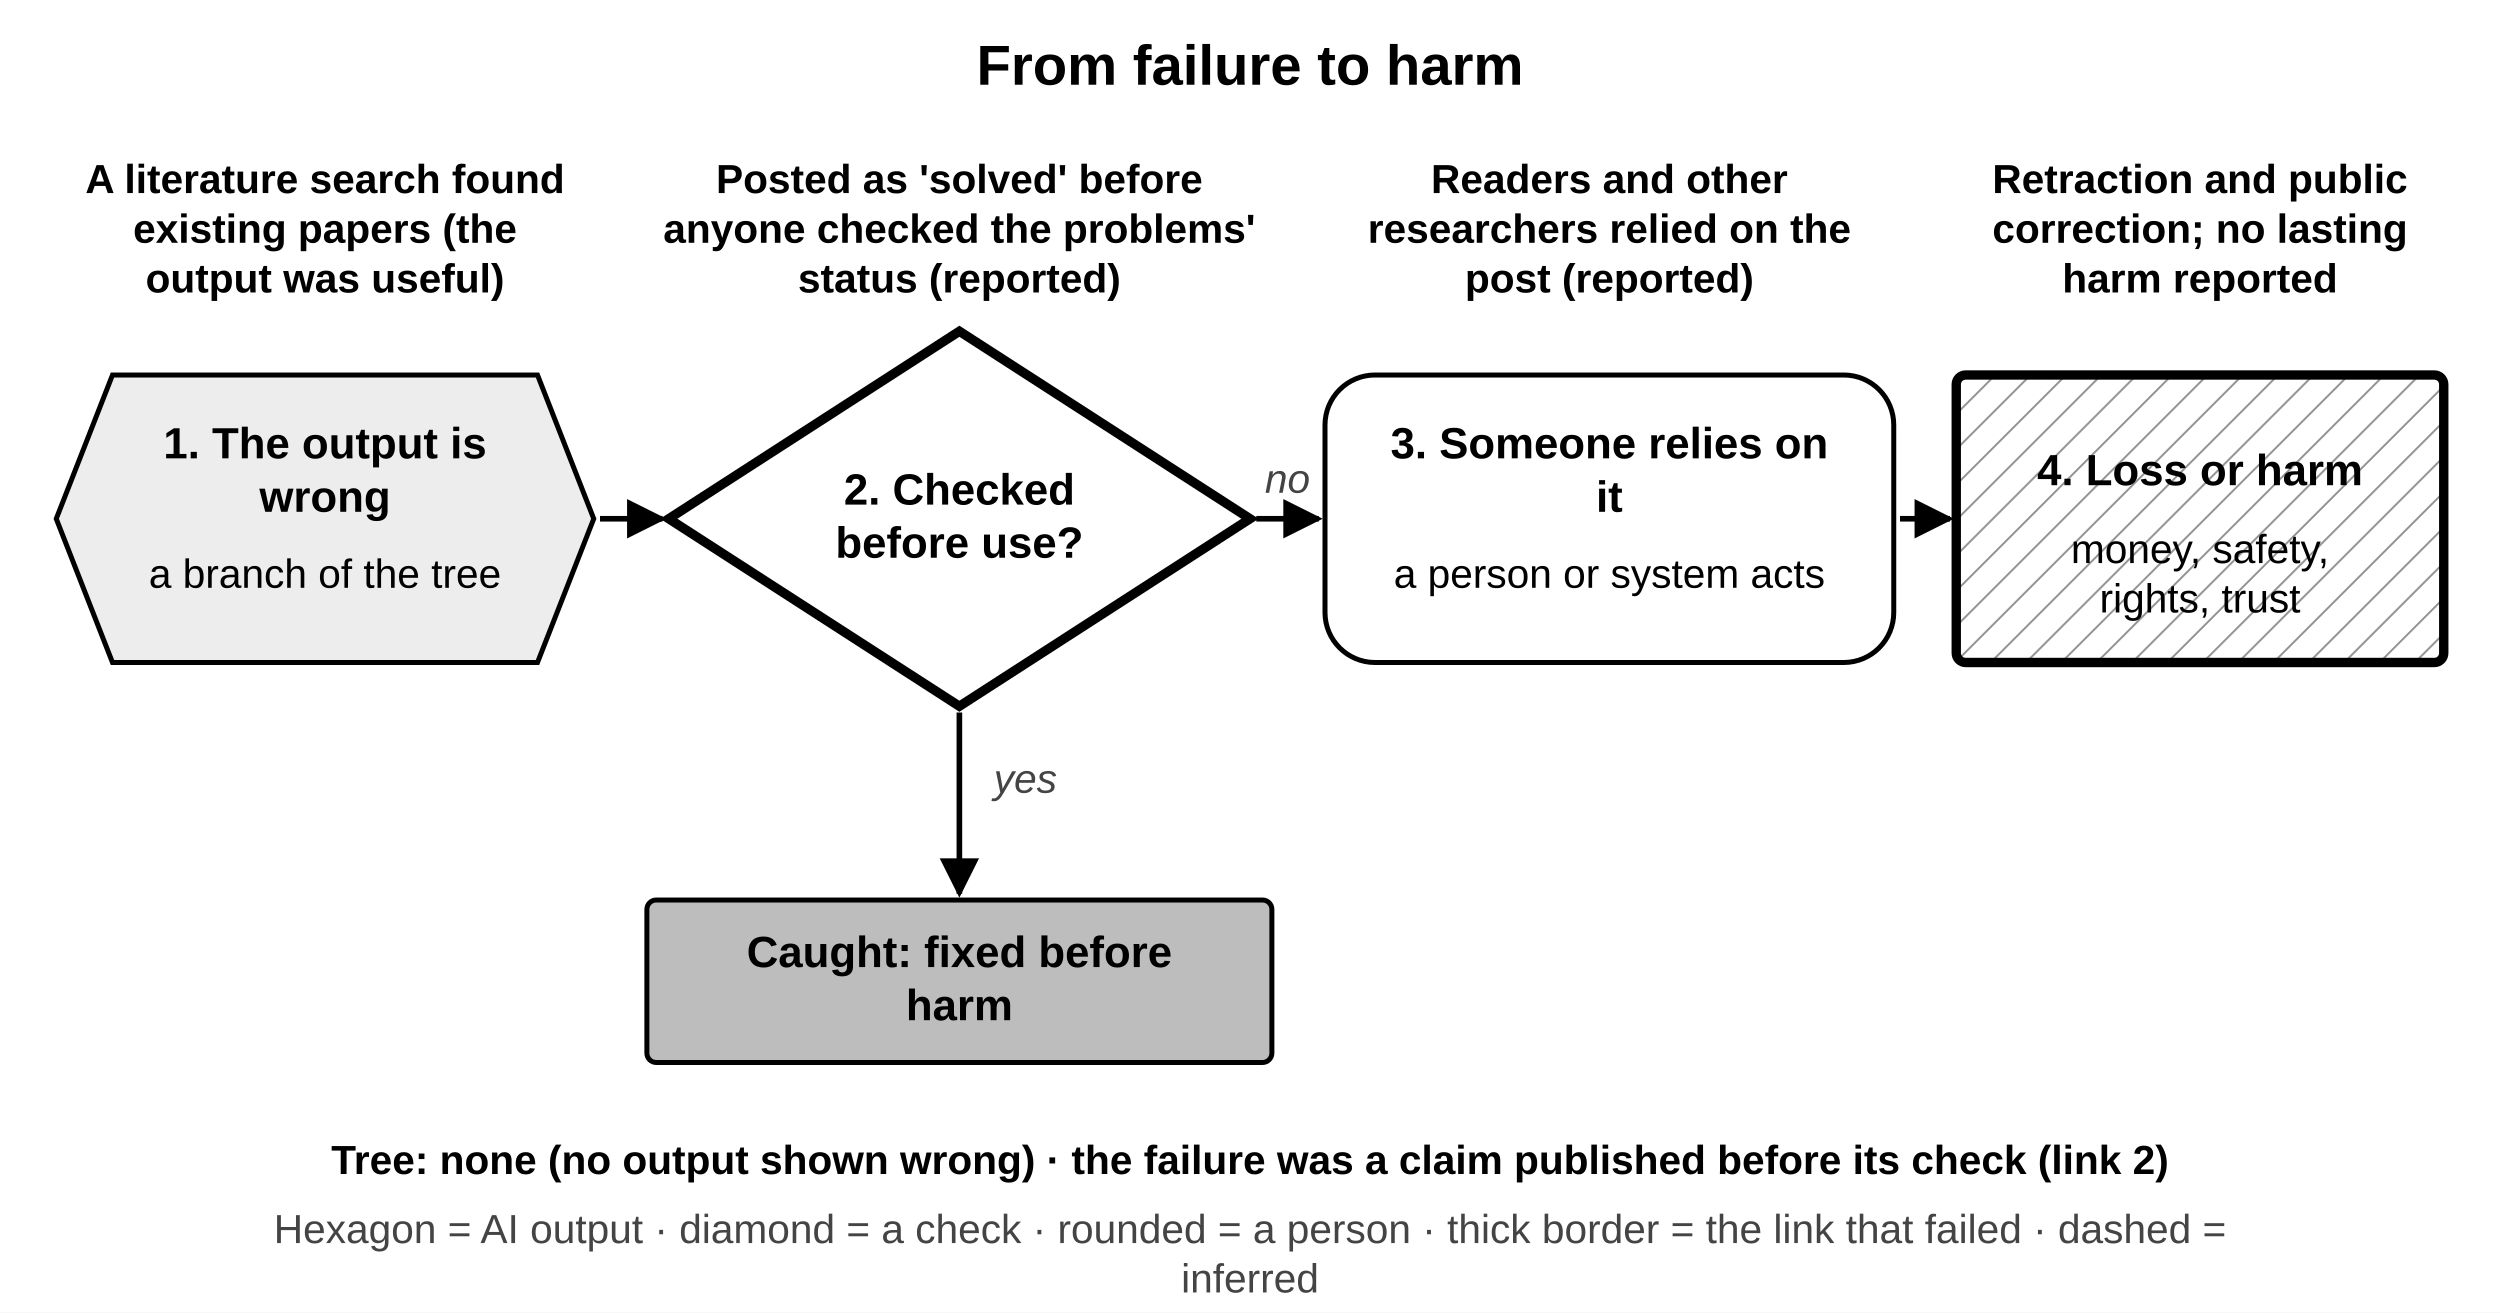
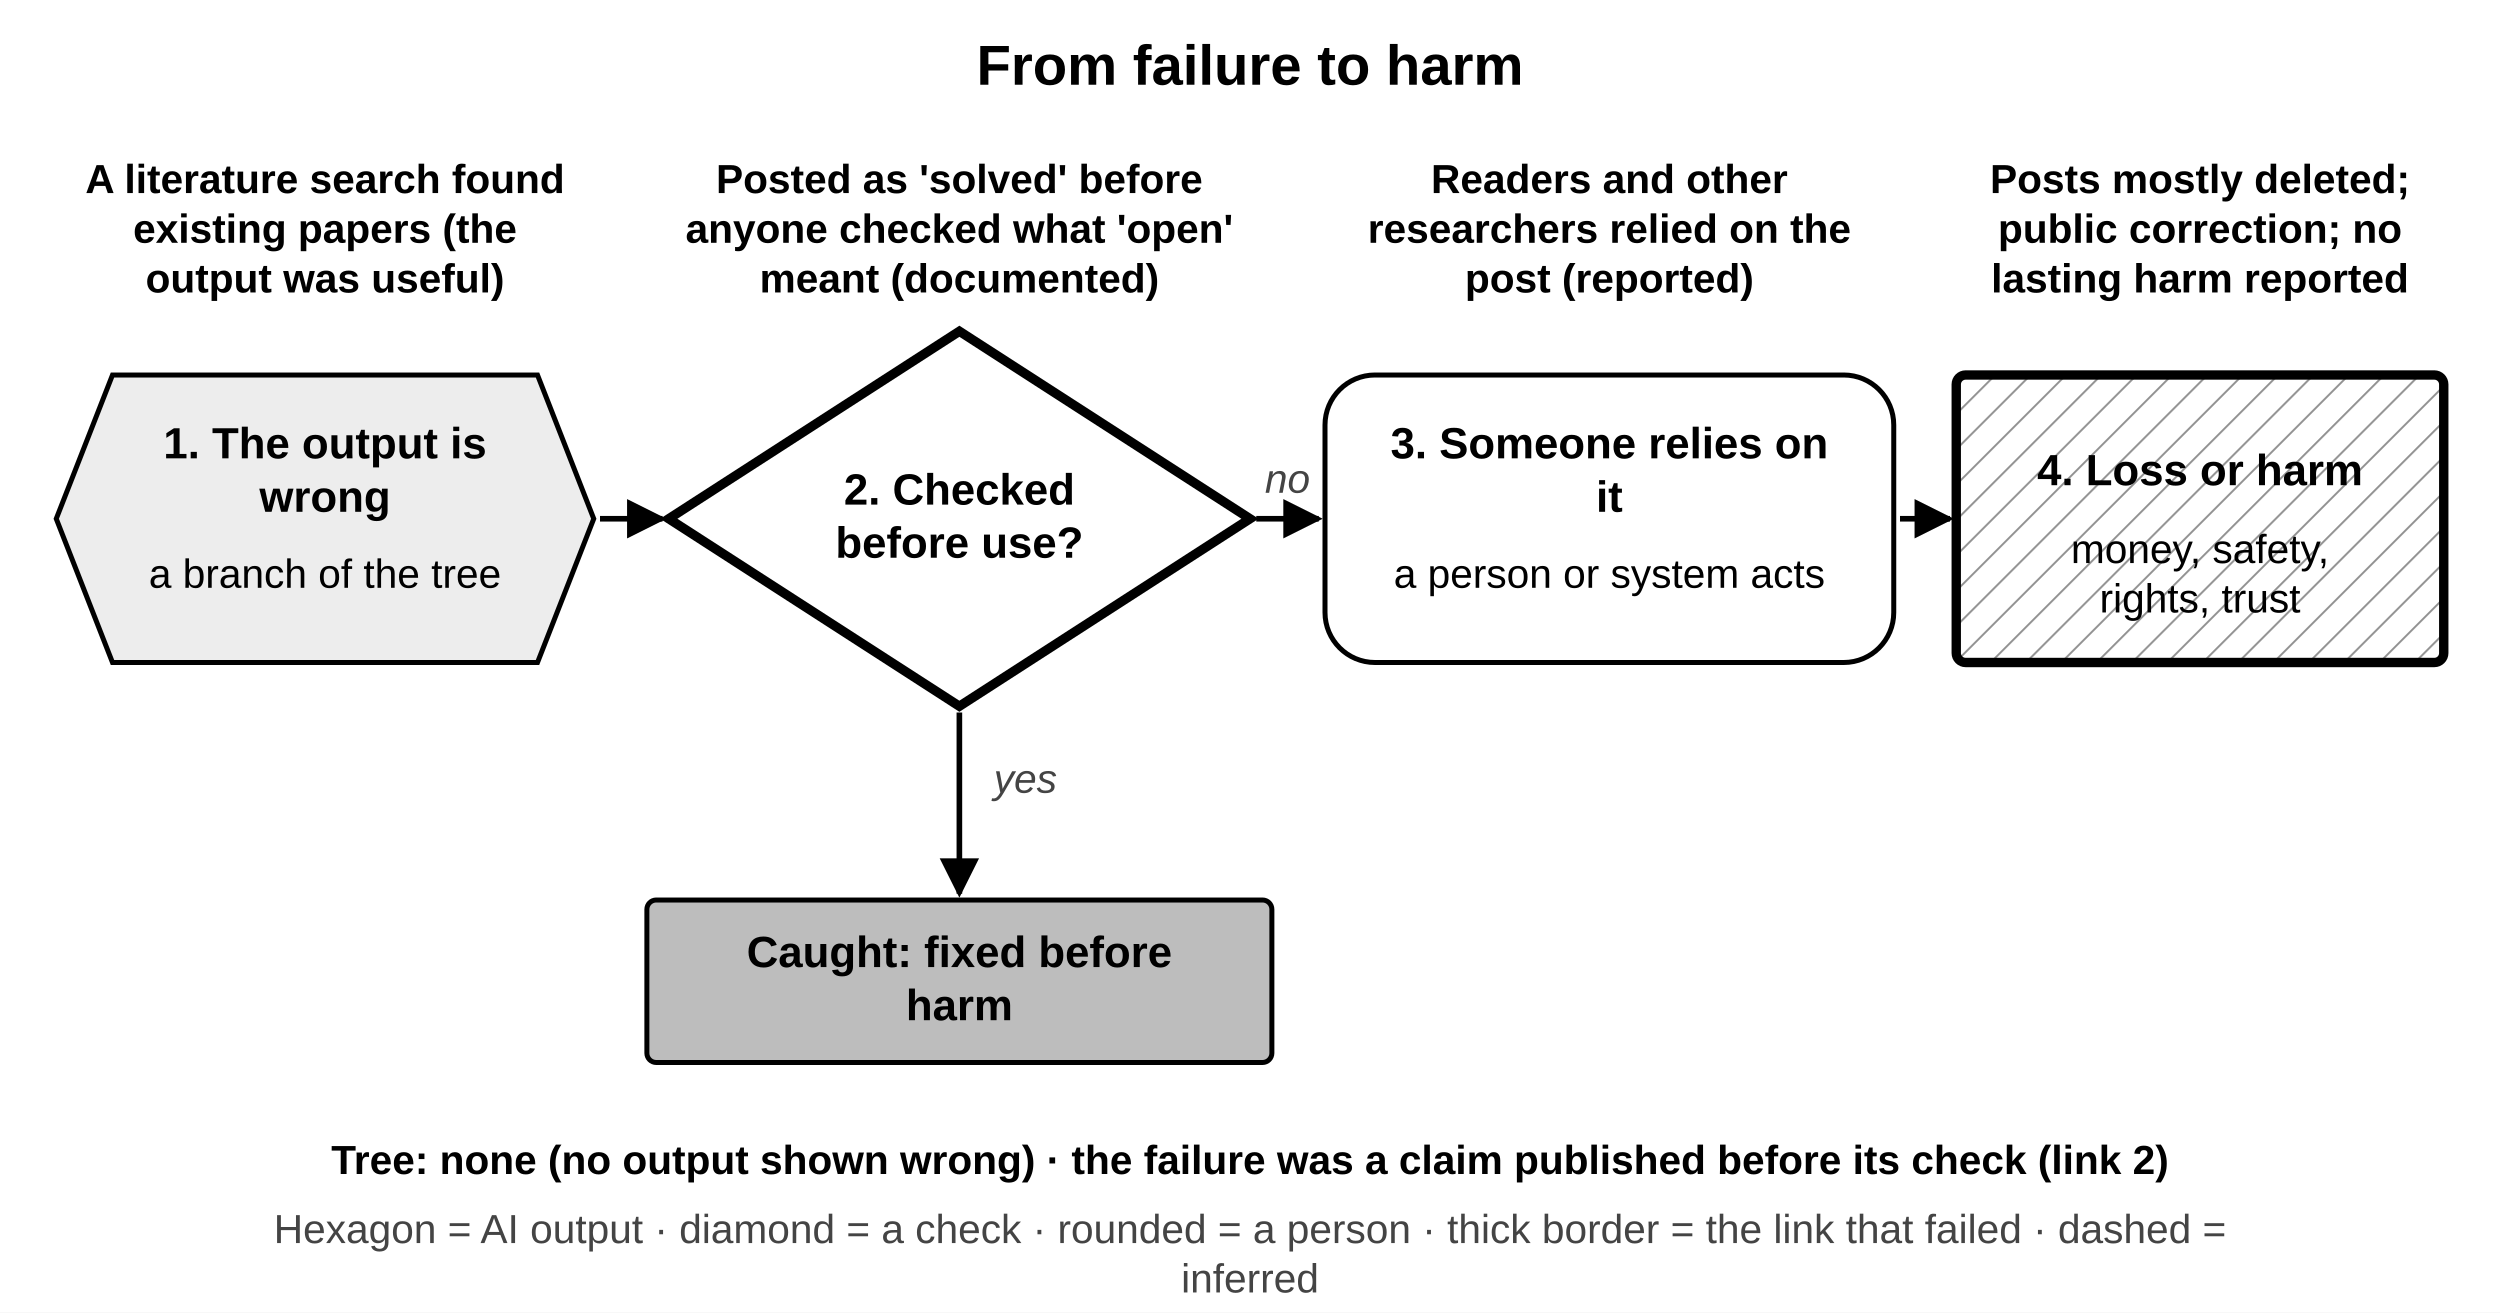
<svg xmlns="http://www.w3.org/2000/svg" viewBox="0 0 800 420" width="800" height="420" role="img" font-family="'Source Sans 3', 'Source Sans Pro', 'Helvetica Neue', Arial, sans-serif">
  <defs>
    <marker id="arrow-gray" viewBox="0 0 10 10" refX="9" refY="5" markerWidth="7" markerHeight="7" orient="auto-start-reverse">
      <path d="M0,0 L10,5 L0,10 z" fill="#000000" />
    </marker>
    <pattern id="hatch" patternUnits="userSpaceOnUse" width="8" height="8" patternTransform="rotate(45)">
      <rect width="8" height="8" fill="#FFFFFF" />
      <line x1="0" y1="0" x2="0" y2="8" stroke="#9A9A9A" stroke-width="1.3" />
    </pattern>
    <pattern id="dots" patternUnits="userSpaceOnUse" width="7" height="7">
      <rect width="7" height="7" fill="#FFFFFF" />
      <circle cx="3.5" cy="3.5" r="1.2" fill="#000" />
    </pattern>
  </defs>
  <rect width="800" height="420" fill="#FFFFFF" />
  <text x="400.0" y="22.0" font-size="18" font-weight="700" text-anchor="middle" dominant-baseline="middle" fill="#000000" style="">From failure to harm</text>
  <polygon points="36.0,120.0 172.0,120.0 190.0,166.0 172.0,212.0 36.0,212.0 18.0,166.0" fill="#EDEDED" stroke="#000000" stroke-width="1.6" />
  <text x="104.0" y="142.7" font-size="14" font-weight="600" text-anchor="middle" dominant-baseline="middle" fill="#000000" style="">1. The output is</text>
  <text x="104.0" y="159.8" font-size="14" font-weight="600" text-anchor="middle" dominant-baseline="middle" fill="#000000" style="">wrong</text>
  <text x="104.0" y="184.4" font-size="13" font-weight="normal" text-anchor="middle" dominant-baseline="middle" fill="#000000" style="">a branch of the tree</text>
  <path d="M192.0,166.0 L212.0,166.0" fill="none" stroke="#000000" stroke-width="1.8" marker-end="url(#arrow-gray)" />
  <text x="104.0" y="58.1" font-size="13" font-weight="600" text-anchor="middle" dominant-baseline="middle" fill="#000000" style="">A literature search found</text>
  <text x="104.0" y="74.0" font-size="13" font-weight="600" text-anchor="middle" dominant-baseline="middle" fill="#000000" style="">existing papers (the</text>
  <text x="104.0" y="89.9" font-size="13" font-weight="600" text-anchor="middle" dominant-baseline="middle" fill="#000000" style="">output was useful)</text>
  <polygon points="307.0,106.0 400.0,166.0 307.0,226.0 214.0,166.0" fill="#FFFFFF" stroke="#000000" stroke-width="3" />
  <text x="307.0" y="157.5" font-size="14" font-weight="600" text-anchor="middle" dominant-baseline="middle" fill="#000000" style="">2. Checked</text>
  <text x="307.0" y="174.5" font-size="14" font-weight="600" text-anchor="middle" dominant-baseline="middle" fill="#000000" style="">before use?</text>
  <path d="M402.0,166.0 L422.0,166.0" fill="none" stroke="#000000" stroke-width="1.8" marker-end="url(#arrow-gray)" />
  <text x="412.0" y="154.0" font-size="13" font-weight="normal" text-anchor="middle" dominant-baseline="middle" fill="#444444" style="font-style:italic;">no</text>
  <text x="307.0" y="58.1" font-size="13" font-weight="600" text-anchor="middle" dominant-baseline="middle" fill="#000000" style="">Posted as 'solved' before</text>
-   <text x="307.0" y="74.0" font-size="13" font-weight="600" text-anchor="middle" dominant-baseline="middle" fill="#000000" style="">anyone checked the problems'</text>
-   <text x="307.0" y="89.9" font-size="13" font-weight="600" text-anchor="middle" dominant-baseline="middle" fill="#000000" style="">status (reported)</text>
+   <text x="307.0" y="74.0" font-size="13" font-weight="600" text-anchor="middle" dominant-baseline="middle" fill="#000000" style="">anyone checked what 'open'</text>
+   <text x="307.0" y="89.9" font-size="13" font-weight="600" text-anchor="middle" dominant-baseline="middle" fill="#000000" style="">meant (documented)</text>
  <rect x="424" y="120" width="182" height="92" rx="16" fill="#FFFFFF" stroke="#000000" stroke-width="1.6" />
  <text x="515.0" y="142.7" font-size="14" font-weight="600" text-anchor="middle" dominant-baseline="middle" fill="#000000" style="">3. Someone relies on</text>
  <text x="515.0" y="159.8" font-size="14" font-weight="600" text-anchor="middle" dominant-baseline="middle" fill="#000000" style="">it</text>
  <text x="515.0" y="184.4" font-size="13" font-weight="normal" text-anchor="middle" dominant-baseline="middle" fill="#000000" style="">a person or system acts</text>
  <path d="M608.0,166.0 L624.0,166.0" fill="none" stroke="#000000" stroke-width="1.8" marker-end="url(#arrow-gray)" />
  <text x="515.0" y="58.1" font-size="13" font-weight="600" text-anchor="middle" dominant-baseline="middle" fill="#000000" style="">Readers and other</text>
  <text x="515.0" y="74.0" font-size="13" font-weight="600" text-anchor="middle" dominant-baseline="middle" fill="#000000" style="">researchers relied on the</text>
  <text x="515.0" y="89.9" font-size="13" font-weight="600" text-anchor="middle" dominant-baseline="middle" fill="#000000" style="">post (reported)</text>
  <rect x="626" y="120" width="156" height="92" rx="3" fill="url(#hatch)" stroke="#000000" stroke-width="3" />
  <text x="704.0" y="151.3" font-size="14" font-weight="600" text-anchor="middle" dominant-baseline="middle" fill="#000000" style="">4. Loss or harm</text>
  <text x="704.0" y="176.5" font-size="13" font-weight="normal" text-anchor="middle" dominant-baseline="middle" fill="#000000" style="">money, safety,</text>
  <text x="704.0" y="192.3" font-size="13" font-weight="normal" text-anchor="middle" dominant-baseline="middle" fill="#000000" style="">rights, trust</text>
-   <text x="704.0" y="58.1" font-size="13" font-weight="600" text-anchor="middle" dominant-baseline="middle" fill="#000000" style="">Retraction and public</text>
-   <text x="704.0" y="74.0" font-size="13" font-weight="600" text-anchor="middle" dominant-baseline="middle" fill="#000000" style="">correction; no lasting</text>
-   <text x="704.0" y="89.9" font-size="13" font-weight="600" text-anchor="middle" dominant-baseline="middle" fill="#000000" style="">harm reported</text>
+   <text x="704.0" y="58.1" font-size="13" font-weight="600" text-anchor="middle" dominant-baseline="middle" fill="#000000" style="">Posts mostly deleted;</text>
+   <text x="704.0" y="74.0" font-size="13" font-weight="600" text-anchor="middle" dominant-baseline="middle" fill="#000000" style="">public correction; no</text>
+   <text x="704.0" y="89.9" font-size="13" font-weight="600" text-anchor="middle" dominant-baseline="middle" fill="#000000" style="">lasting harm reported</text>
  <path d="M307.0,228.0 L307.0,286.0" fill="none" stroke="#000000" stroke-width="1.8" marker-end="url(#arrow-gray)" />
  <text x="318.0" y="250.0" font-size="13" font-weight="normal" text-anchor="start" dominant-baseline="middle" fill="#444444" style="font-style:italic;">yes</text>
  <rect x="207" y="288" width="200" height="52" rx="3" fill="#BDBDBD" stroke="#000000" stroke-width="1.6" />
  <text x="307.0" y="305.5" font-size="14" font-weight="600" text-anchor="middle" dominant-baseline="middle" fill="#000000" style="">Caught: fixed before</text>
  <text x="307.0" y="322.5" font-size="14" font-weight="600" text-anchor="middle" dominant-baseline="middle" fill="#000000" style="">harm</text>
  <text x="400.0" y="372.0" font-size="13" font-weight="700" text-anchor="middle" dominant-baseline="middle" fill="#000000" style="">Tree: none (no output shown wrong) · the failure was a claim published before its check (link 2)</text>
  <text x="400.0" y="394.1" font-size="13" font-weight="normal" text-anchor="middle" dominant-baseline="middle" fill="#444444" style="">Hexagon = AI output · diamond = a check · rounded = a person · thick border = the link that failed · dashed =</text>
  <text x="400.0" y="409.9" font-size="13" font-weight="normal" text-anchor="middle" dominant-baseline="middle" fill="#444444" style="">inferred</text>
</svg>
